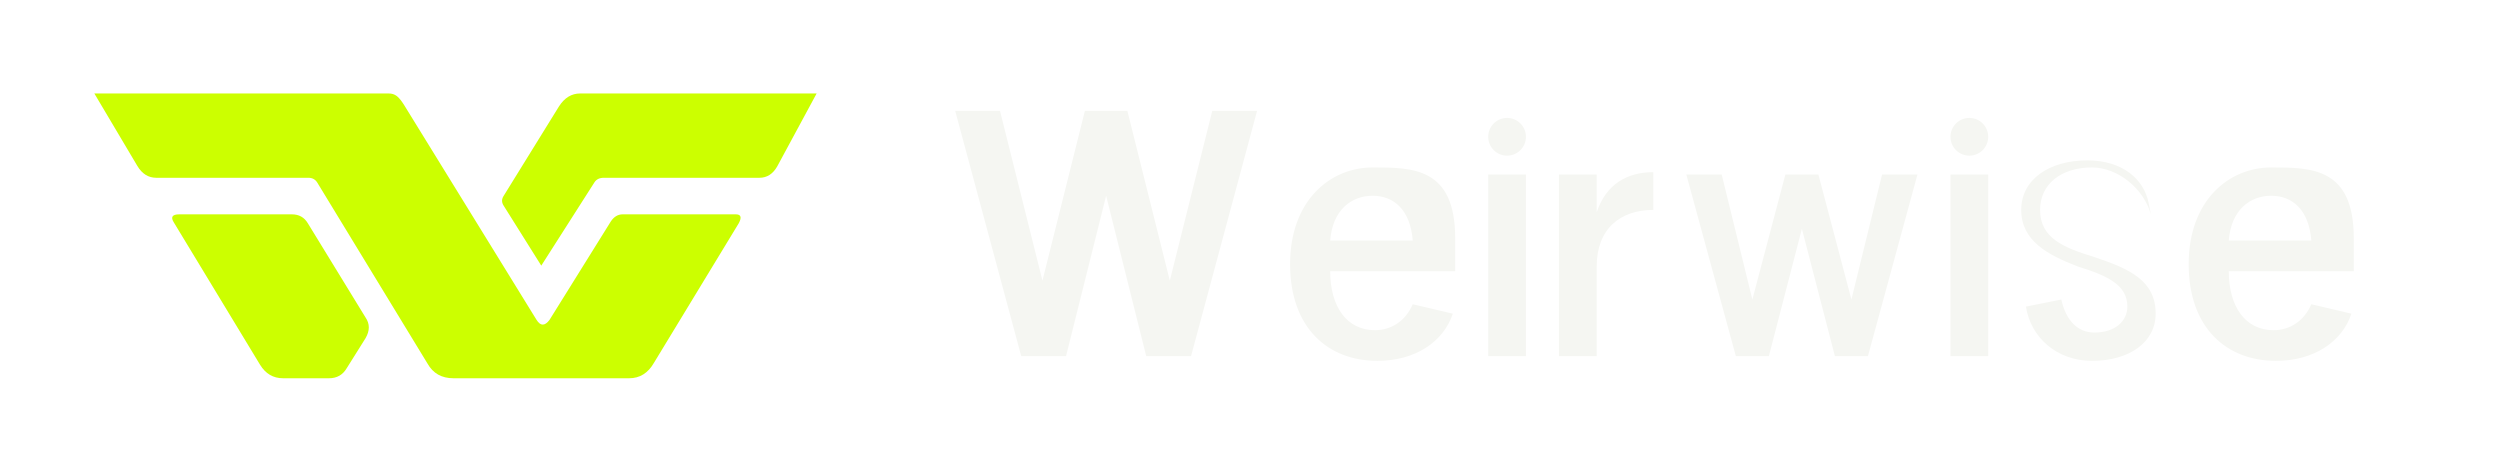
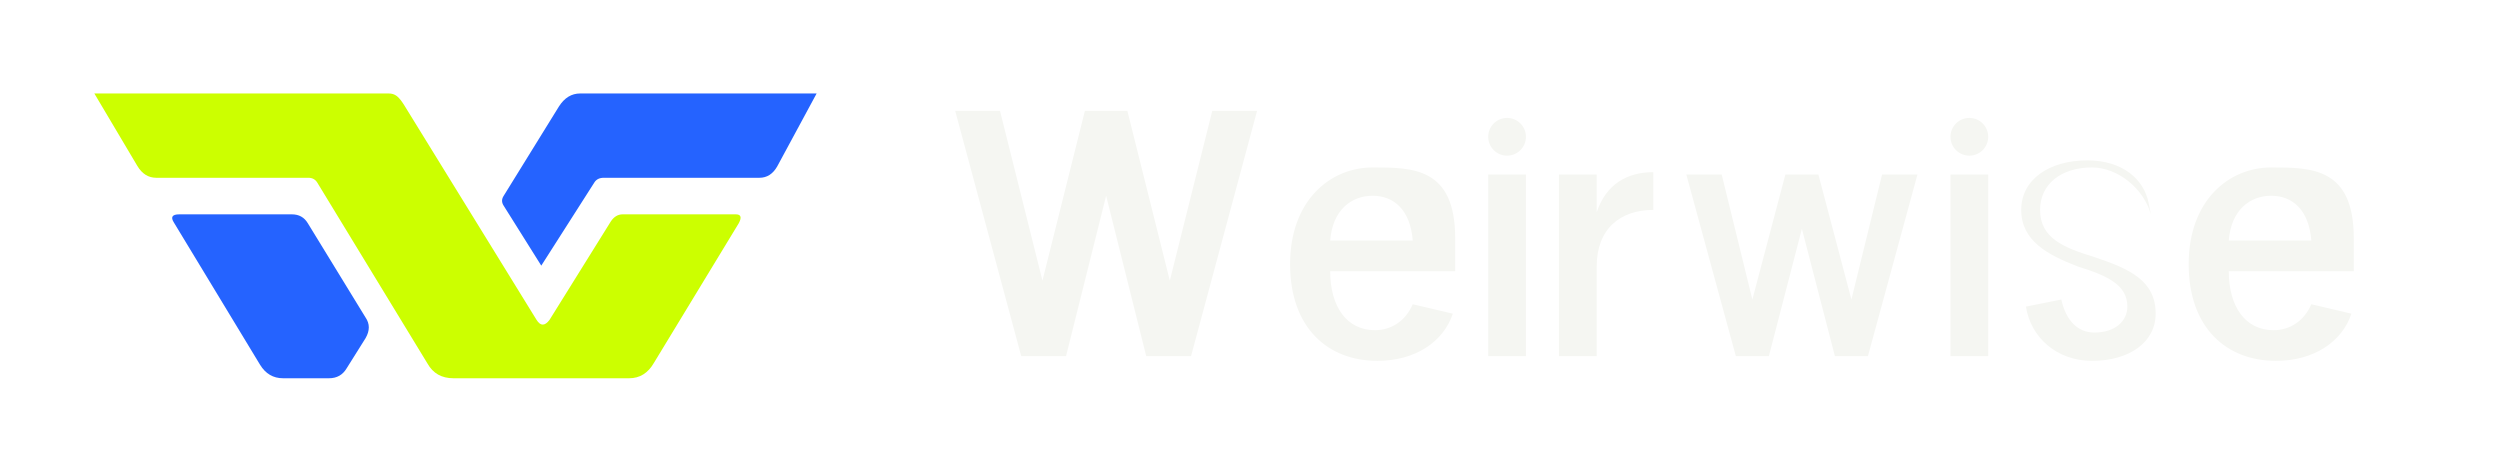
<svg xmlns="http://www.w3.org/2000/svg" width="100%" height="100%" viewBox="0 0 1060 200" role="img" aria-labelledby="title description">
  <g transform="translate(29.5, 23.88)">
-     <g fill="#CCFF00">
-       <path id="shared-path" d="M 10.5,15.75 H 135.25 C 138,15.75 139.5,17 141.75,20.5 L 198,111.75 Q 200.5,115.75 203.5,111.75 L 229.5,70 Q 231.5,67 234.5,67 H 282.5 Q 285.75,67 283.75,70.75 L 247.75,130 Q 244,136.5 237.25,136.5 H 162.75 Q 155.25,136.5 151.75,130.25 L 105,53.5 Q 103.75,51.5 101.25,51.5 H 36.75 Q 31.75,51.5 28.75,46.5 Z" />
-       <path id="upper-path" d="M 316.75,15.75 H 216.5 Q 211,15.75 207.5,21.25 L 184,59.25 Q 182.75,61.25 184,63.25 L 200,88.75 L 222.5,53.5 Q 223.75,51.5 226.5,51.5 H 292.5 Q 297.25,51.5 300,46.75 Z" />
-       <path id="lower-path" d="M 46.5,67 H 94.25 Q 98.75,67 101,70.75 L 125.5,110.75 Q 128.25,114.75 125.5,119.5 L 117.5,132.25 Q 115,136.5 110,136.5 H 90.5 Q 84.25,136.5 80.75,130.75 L 44.25,70.5 Q 42,67 46.5,67 Z" />
-     </g>
+     <path id="shared-path" fill="#CCFF00" d="M 10.5,15.75 H 135.25 C 138,15.75 139.5,17 141.75,20.5 L 198,111.75 Q 200.5,115.75 203.5,111.75 L 229.5,70 Q 231.5,67 234.5,67 H 282.5 Q 285.75,67 283.75,70.75 L 247.75,130 Q 244,136.5 237.25,136.5 H 162.75 Q 155.25,136.5 151.75,130.25 L 105,53.5 Q 103.75,51.5 101.25,51.5 H 36.75 Q 31.75,51.5 28.75,46.5 Z" />
+     <path id="upper-path" fill="#2563FF" d="M 316.75,15.75 H 216.5 Q 211,15.75 207.5,21.25 L 184,59.25 Q 182.75,61.25 184,63.25 L 200,88.75 L 222.5,53.5 Q 223.75,51.5 226.5,51.5 H 292.5 Q 297.25,51.5 300,46.75 Z" />
+     <path id="lower-path" fill="#2563FF" d="M 46.5,67 H 94.25 Q 98.75,67 101,70.75 L 125.5,110.75 Q 128.25,114.75 125.5,119.5 L 117.5,132.25 Q 115,136.5 110,136.5 H 90.5 Q 84.25,136.5 80.75,130.75 L 44.25,70.5 Q 42,67 46.5,67 Z" />
  </g>
  <g fill="#F5F6F2" transform="translate(405, 47)">
    <path d="M 0 0 L 19 0 L 37 72 L 55 0 L 73 0 L 91 72 L 109 0 L 128 0 L 100 104 L 81 104 L 64 36 L 47 104 L 28 104 Z" />
    <path d="M 212 54 C 212 24 194 24 177 24 C 159 24 142 38 142 65 C 142 92 158 106 179 106 C 195 106 207 98 211 86 L 194 82 C 191 89 185 93 178 93 C 166 93 159 83 159 68 L 212 68 C 212 68 212 58 212 54 Z M 159 55 C 160 42 168 36 177 36 C 186 36 193 42 194 55 Z" />
    <circle cx="234" cy="11" r="8" />
    <path d="M 226 27 L 242 27 L 242 104 L 226 104 Z" />
    <path d="M 256 27 L 272 27 L 272 43 C 276 31 285 26 296 26 L 296 42 C 282 42 272 50 272 66 L 272 104 L 256 104 Z" />
    <path d="M 310 27 L 325 27 L 338 80 L 352 27 L 366 27 L 380 80 L 393 27 L 408 27 L 387 104 L 373 104 L 359 50 L 345 104 L 331 104 Z" />
    <circle cx="430" cy="11" r="8" />
    <path d="M 422 27 L 438 27 L 438 104 L 422 104 Z" />
    <path d="M 507 44 C 504 33 493 24 482 24 C 469 24 460 31 460 42 C 460 54 470 58 483 62 C 498 67 509 72 509 86 C 509 98 498 106 482 106 C 467 106 456 96 454 83 L 469 80 C 471 89 476 94 483 94 C 492 94 497 89 497 83 C 497 74 489 70 476 66 C 463 61 452 55 452 42 C 452 29 464 21 480 21 C 495 21 504 29 506 39 Z" />
    <path d="M 593 54 C 593 24 575 24 558 24 C 540 24 523 38 523 65 C 523 92 539 106 560 106 C 576 106 588 98 592 86 L 575 82 C 572 89 566 93 559 93 C 547 93 540 83 540 68 L 593 68 C 593 68 593 58 593 54 Z M 540 55 C 541 42 549 36 558 36 C 567 36 574 42 575 55 Z" />
  </g>
</svg>
